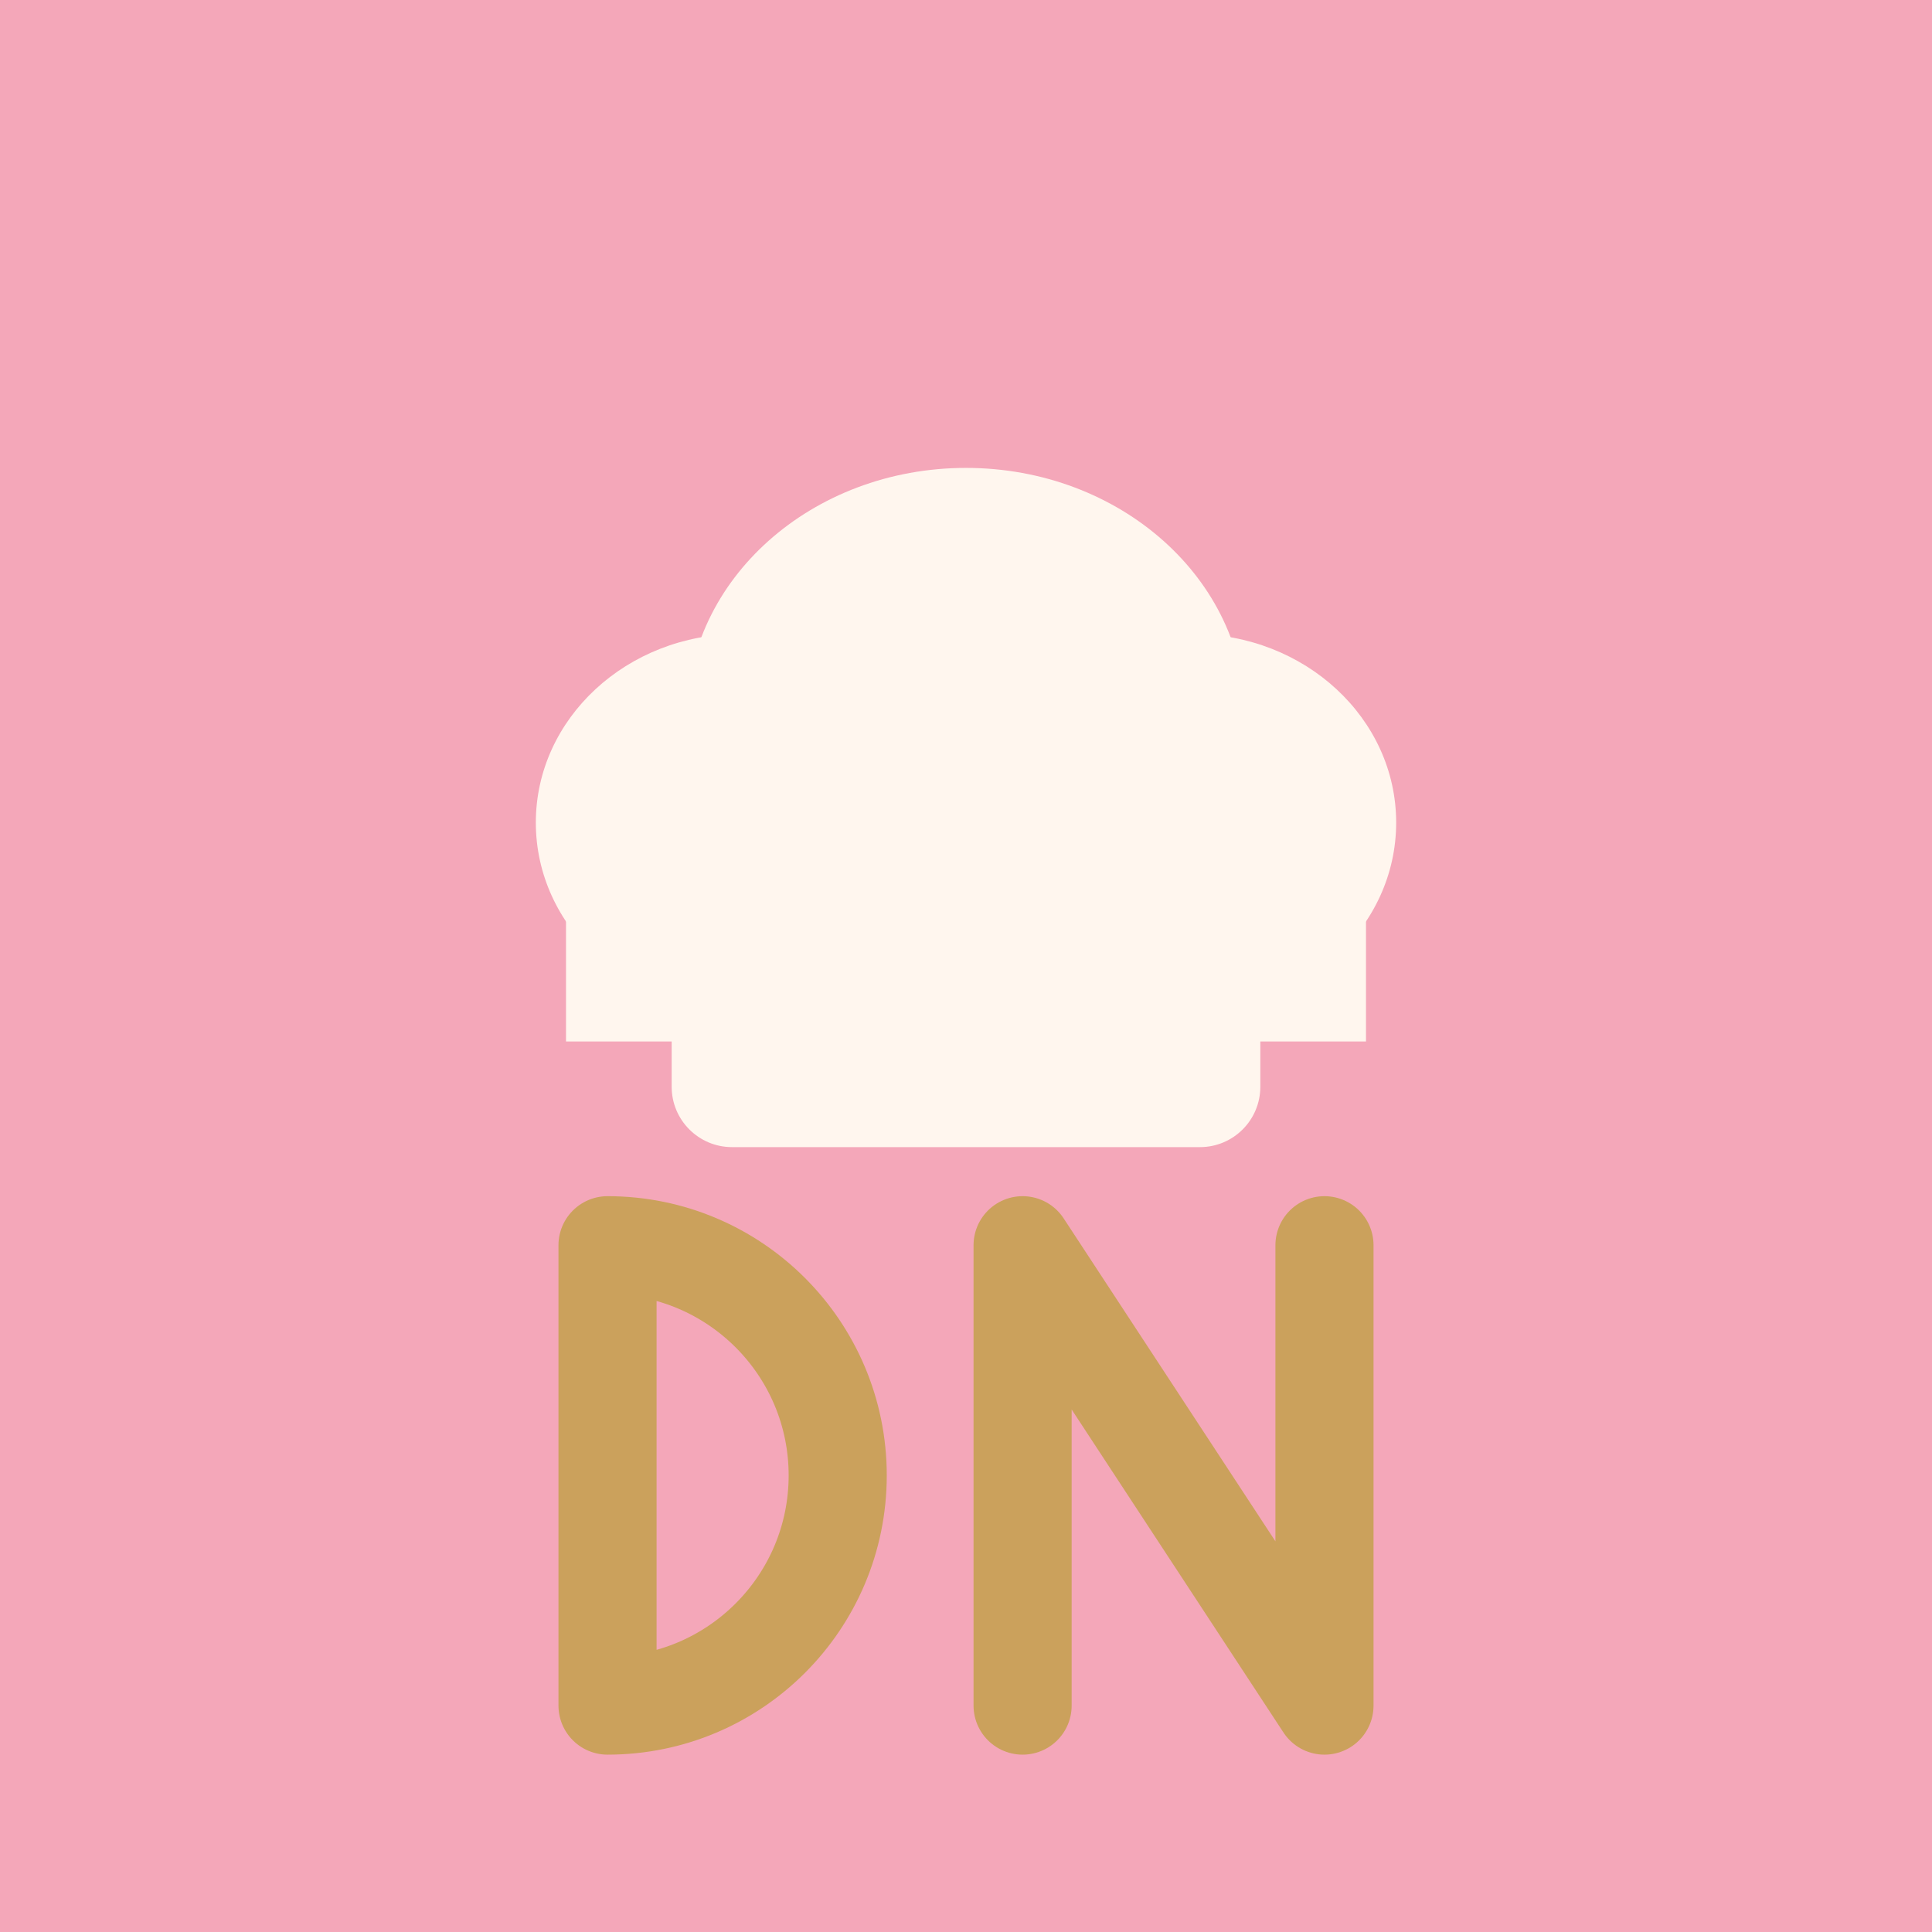
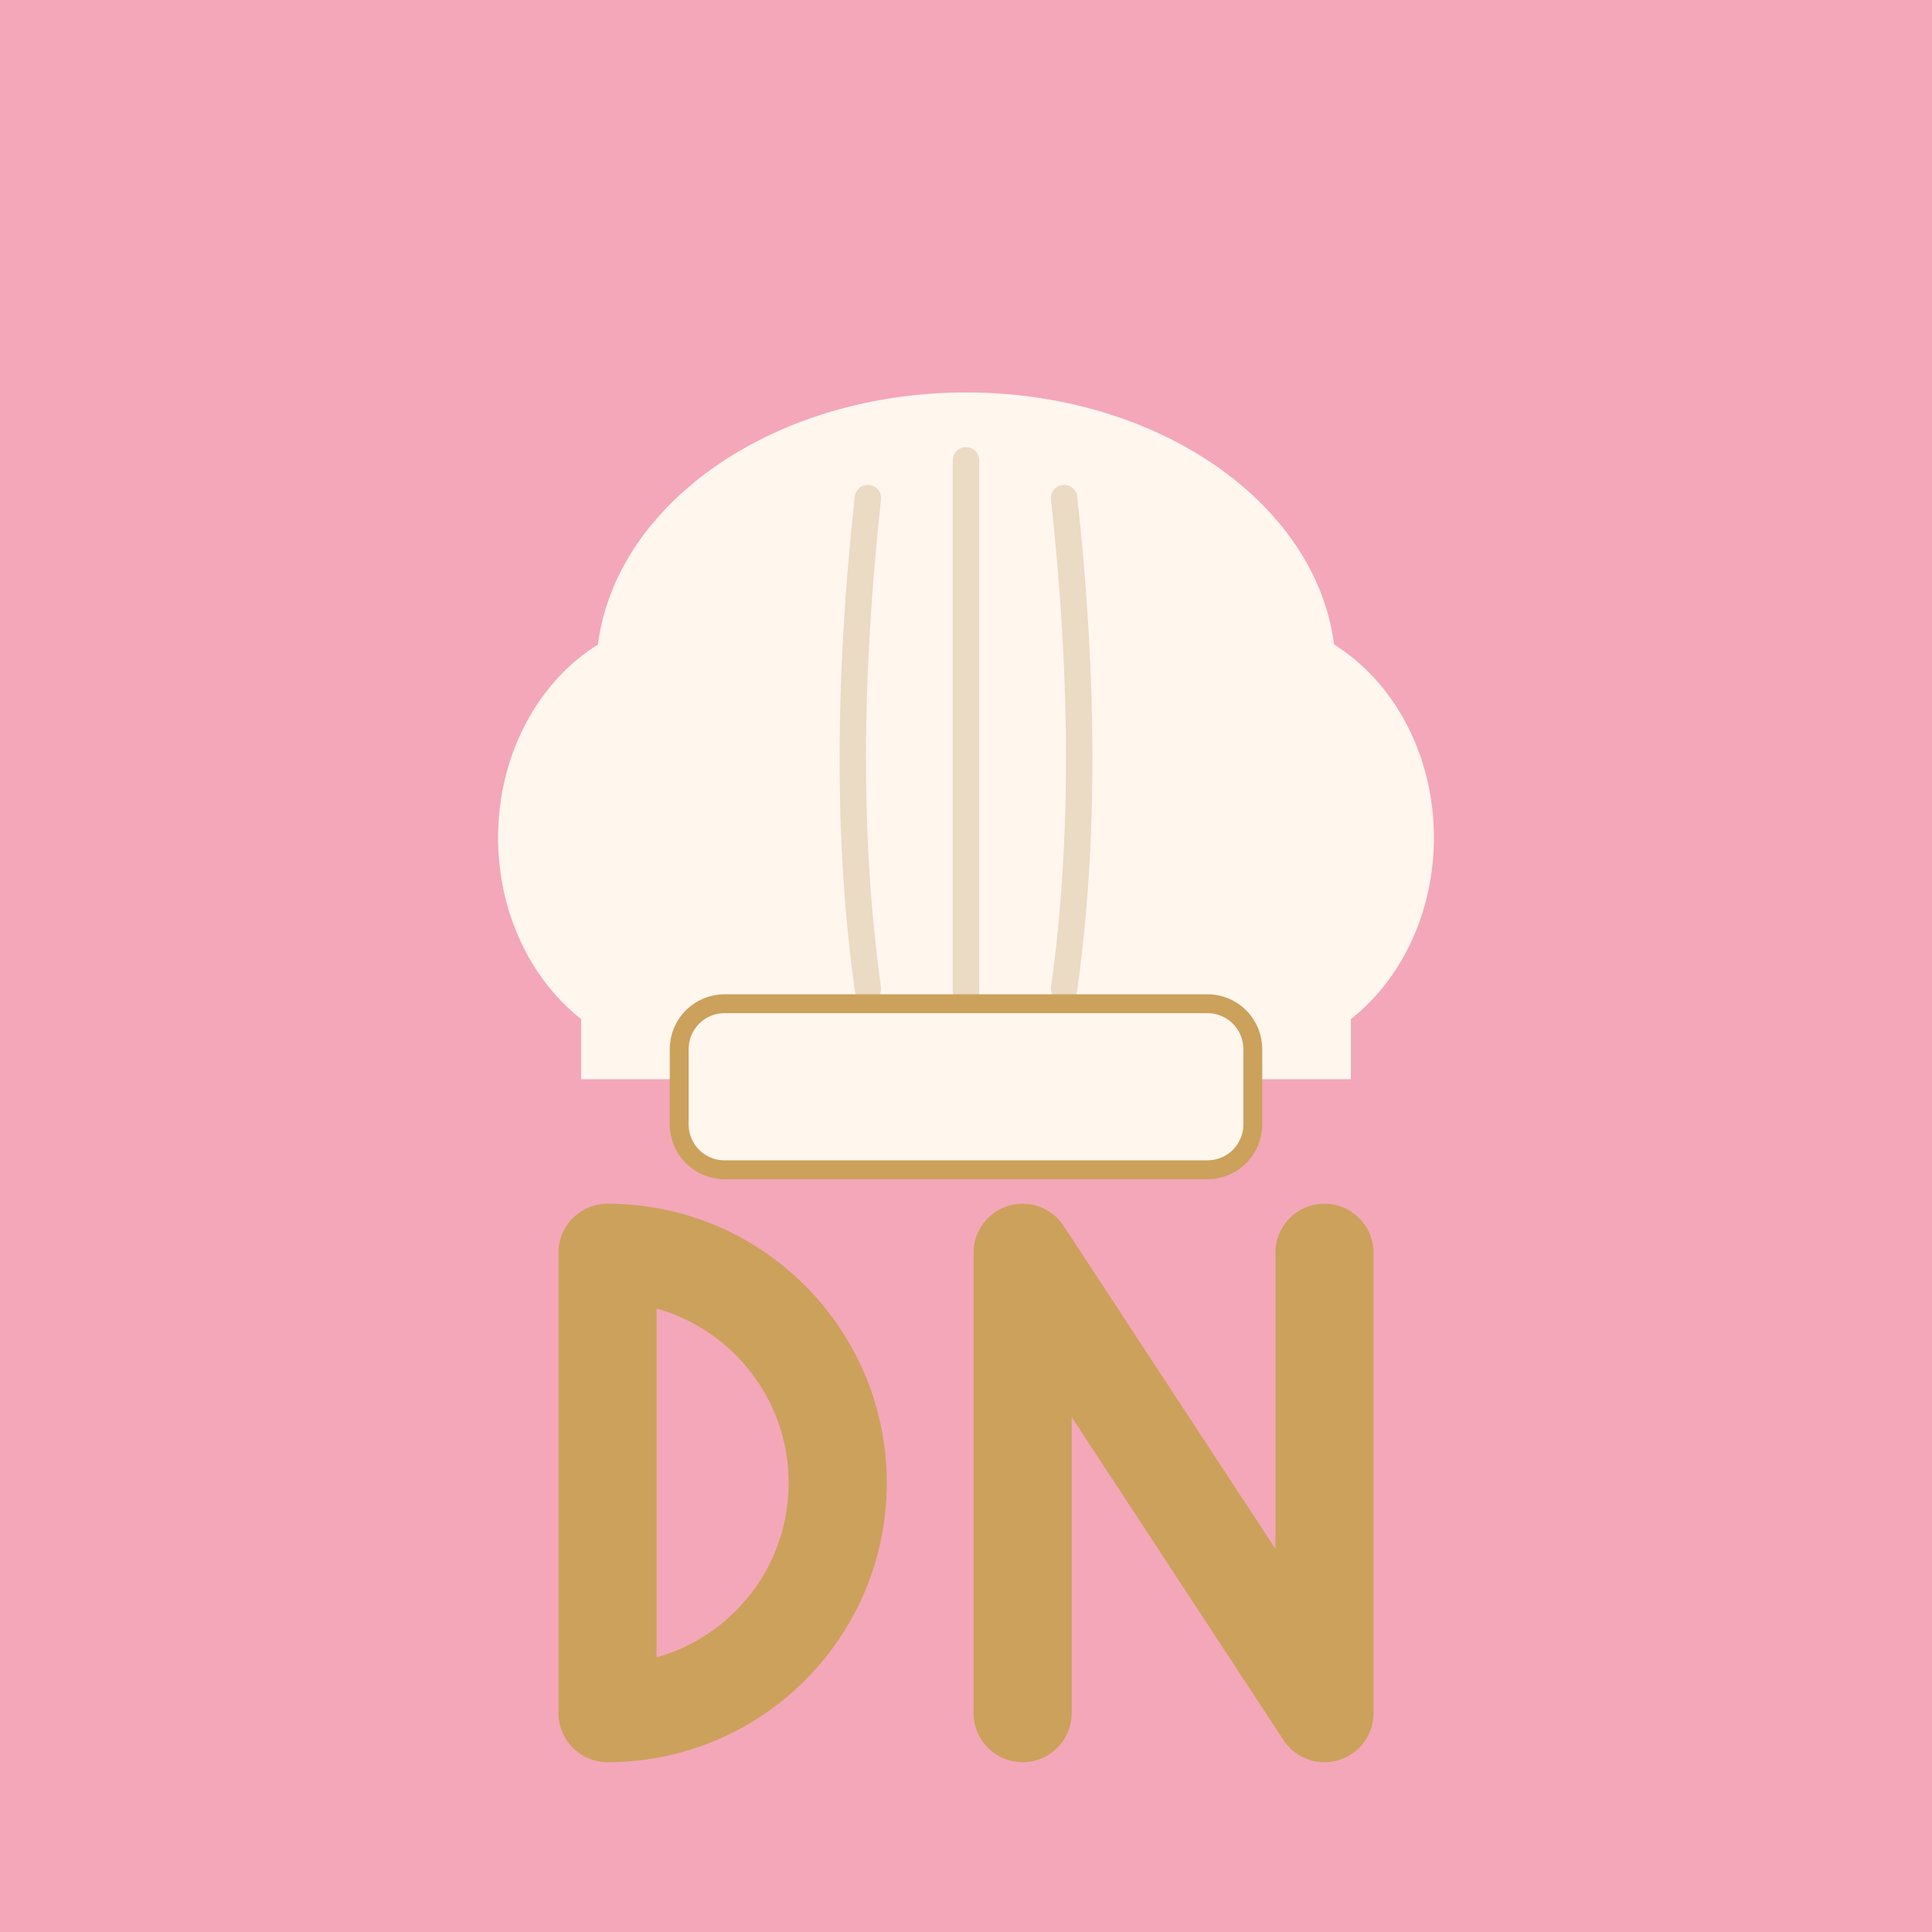
<svg xmlns="http://www.w3.org/2000/svg" width="512" height="512" viewBox="0 0 512 512">
  <rect width="512" height="512" fill="#F4A7B9" />
-   <ellipse cx="196" cy="218" rx="54" ry="50" fill="#FFF6EE" />
-   <ellipse cx="316" cy="218" rx="54" ry="50" fill="#FFF6EE" />
-   <ellipse cx="256" cy="190" rx="74" ry="66" fill="#FFF6EE" />
-   <rect x="150" y="206" width="212" height="70" fill="#FFF6EE" />
-   <rect x="178" y="258" width="156" height="46" rx="16" fill="#FFF6EE" />
-   <path d="M161 330 L161 452 M161 330 A61 61 0 0 1 161 452" fill="none" stroke="#CBA15C" stroke-width="26" stroke-linecap="round" stroke-linejoin="round" />
-   <path d="M271 452 L271 330 L351 452 L351 330" fill="none" stroke="#CBA15C" stroke-width="26" stroke-linecap="round" stroke-linejoin="round" />
+   <ellipse cx="256" cy="178" rx="98" ry="74" fill="#FFF6EE" />
+   <ellipse cx="182" cy="222" rx="50" ry="58" fill="#FFF6EE" />
+   <ellipse cx="330" cy="222" rx="50" ry="58" fill="#FFF6EE" />
+   <rect x="154" y="176" width="204" height="110" fill="#FFF6EE" />
+   <path d="M230 132 Q222 205 230 262" fill="none" stroke="#EBDAC4" stroke-width="7" stroke-linecap="round" />
+   <path d="M256 122 Q256 200 256 264" fill="none" stroke="#EBDAC4" stroke-width="7" stroke-linecap="round" />
+   <path d="M282 132 Q290 205 282 262" fill="none" stroke="#EBDAC4" stroke-width="7" stroke-linecap="round" />
+   <rect x="180" y="266" width="152" height="44" rx="12" fill="#FFF6EE" stroke="#CBA15C" stroke-width="5" />
+   <path d="M161 332 L161 454 M161 332 A61 61 0 0 1 161 454" fill="none" stroke="#CBA15C" stroke-width="26" stroke-linecap="round" stroke-linejoin="round" />
+   <path d="M271 454 L271 332 L351 454 L351 332" fill="none" stroke="#CBA15C" stroke-width="26" stroke-linecap="round" stroke-linejoin="round" />
</svg>
